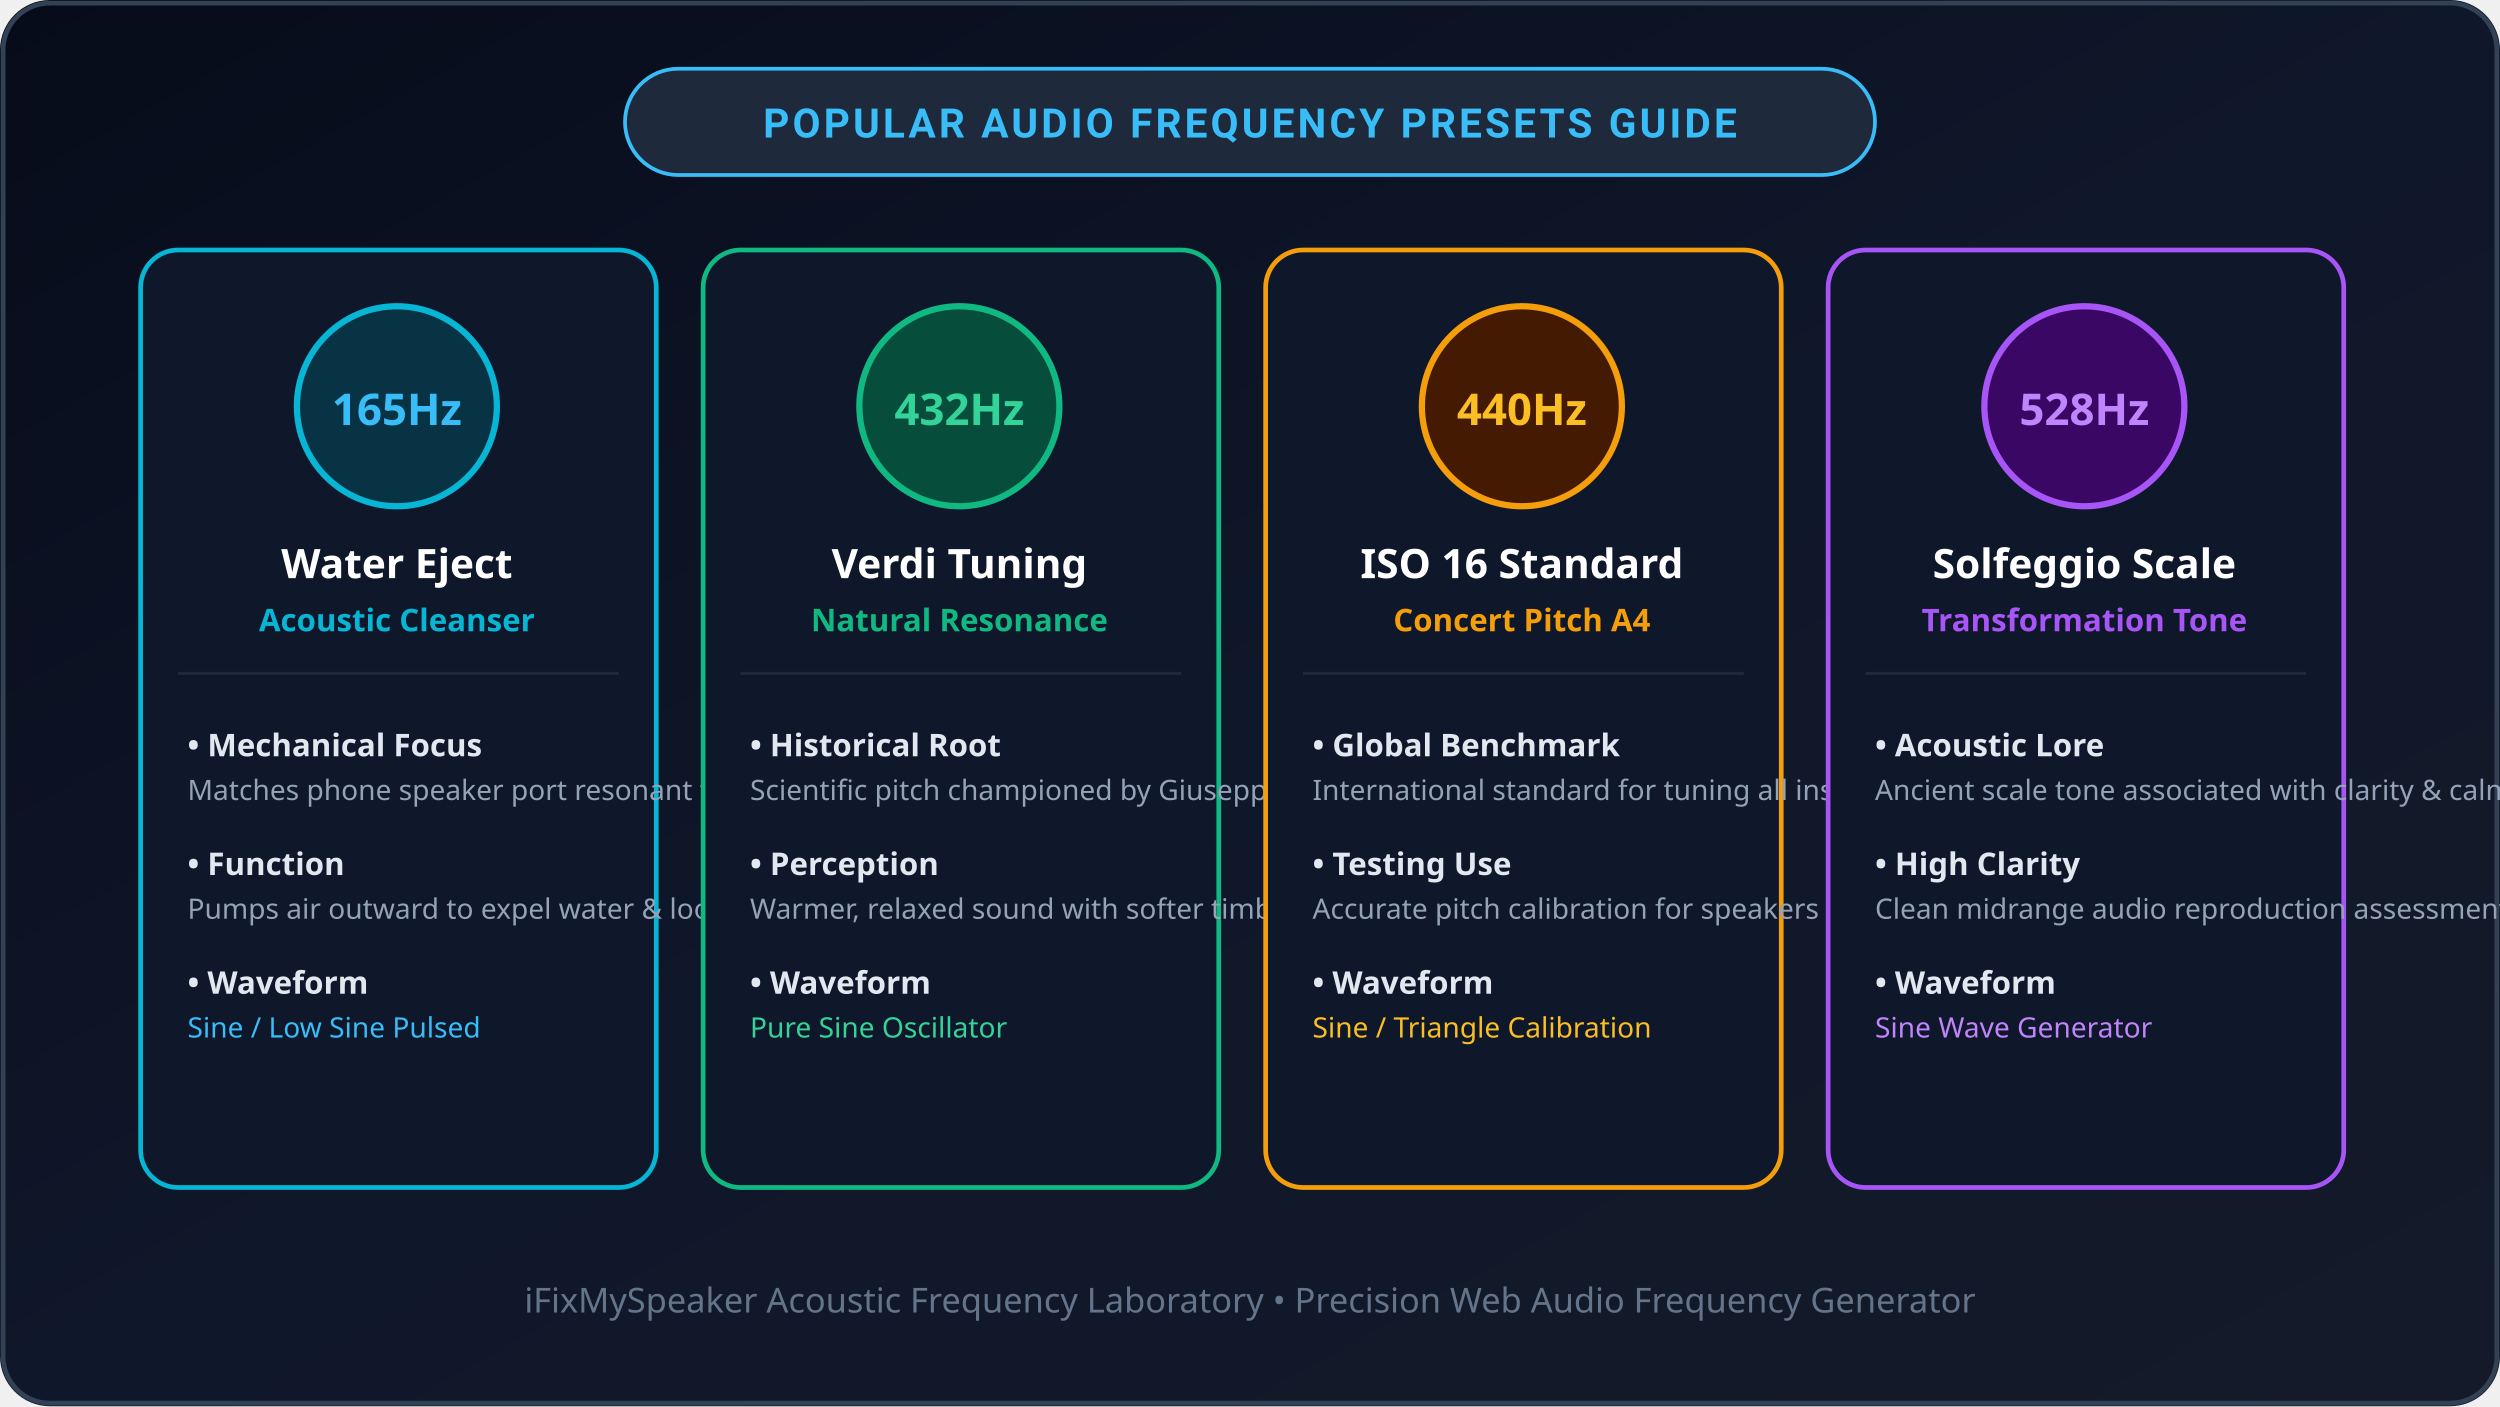
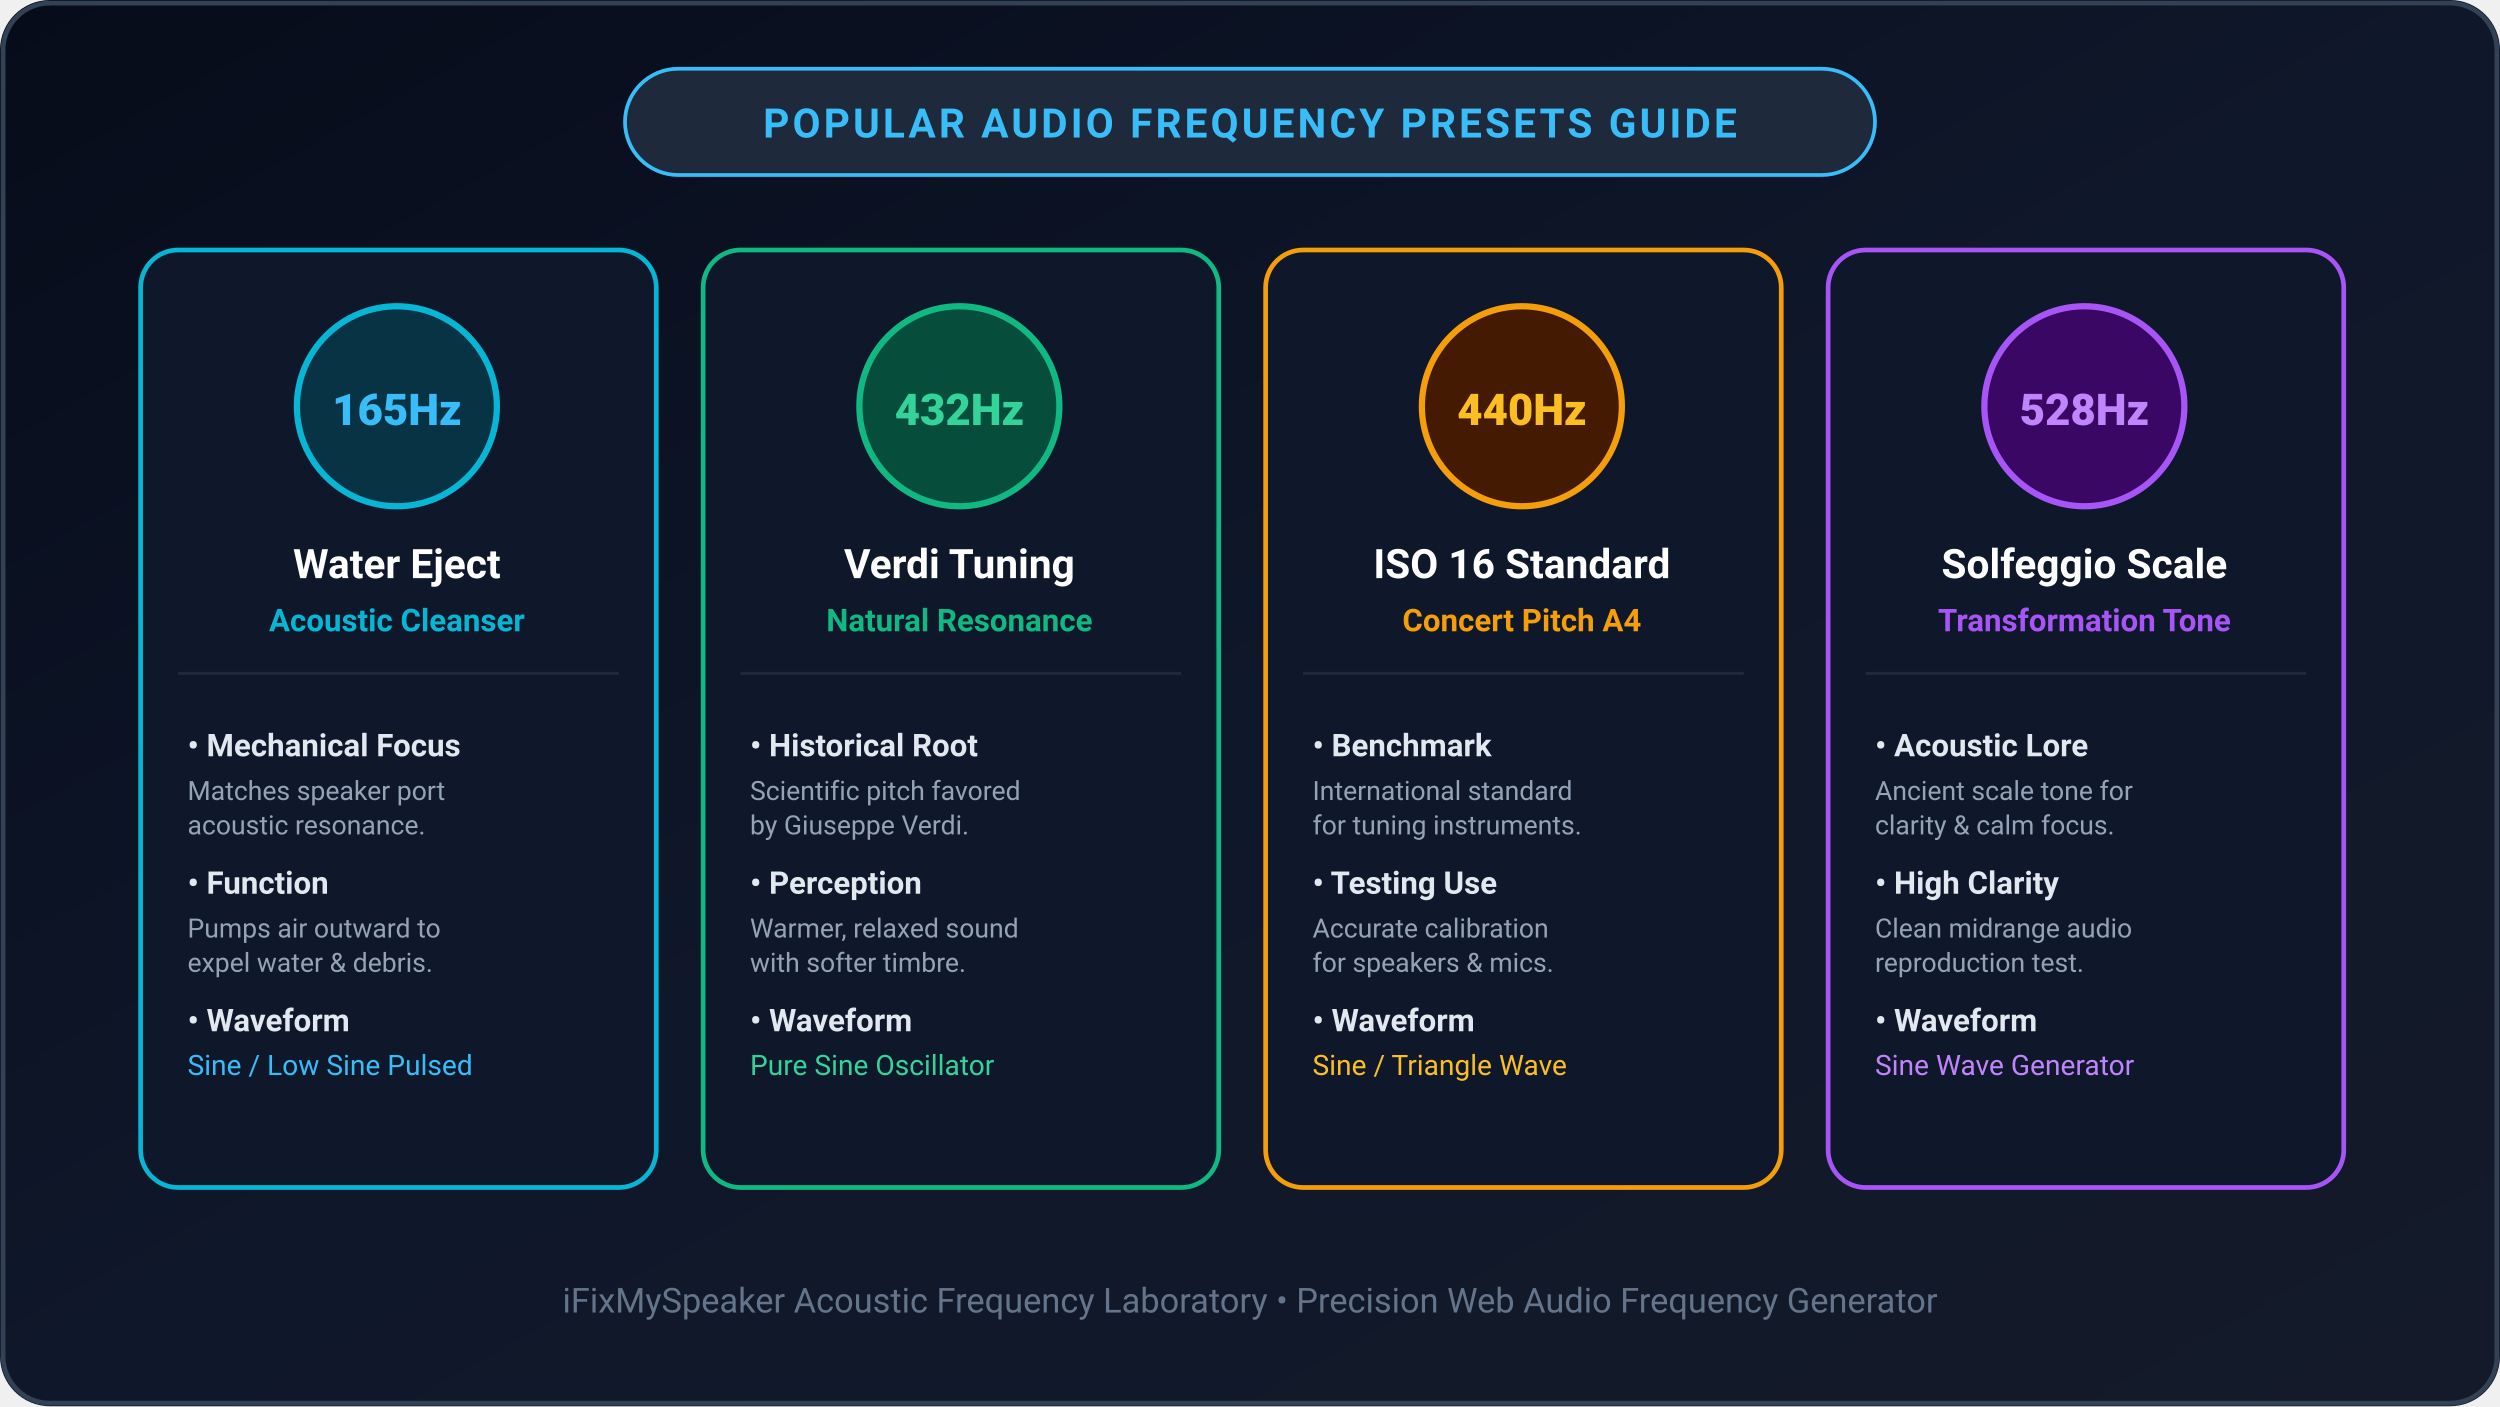
- <svg xmlns="http://www.w3.org/2000/svg" viewBox="0 0 800 450" width="800" height="450">
+ <svg xmlns="http://www.w3.org/2000/svg" viewBox="0 0 800 450" width="100%" height="100%" preserveAspectRatio="xMidYMid meet">
  <defs>
    <linearGradient id="bgGrad9" x1="0%" y1="0%" x2="100%" y2="100%">
      <stop offset="0%" stop-color="#070c1a" />
      <stop offset="50%" stop-color="#0f172a" />
      <stop offset="100%" stop-color="#141a29" />
    </linearGradient>
  </defs>
  <rect width="800" height="450" fill="url(#bgGrad9)" rx="16" />
  <rect x="1" y="1" width="798" height="448" fill="none" stroke="#334155" stroke-width="1.5" rx="15" />
  <rect x="200" y="22" width="400" height="34" rx="17" fill="#1e293b" stroke="#38bdf8" stroke-width="1.2" />
  <text x="400" y="44" font-family="-apple-system, BlinkMacSystemFont, 'Segoe UI', Roboto, sans-serif" font-size="13" font-weight="700" fill="#38bdf8" text-anchor="middle" letter-spacing="1">POPULAR AUDIO FREQUENCY PRESETS GUIDE</text>
  <g transform="translate(45, 80)">
    <rect x="0" y="0" width="165" height="300" rx="12" fill="#0f172a" stroke="#06b6d4" stroke-width="1.5" />
    <circle cx="82" cy="50" r="32" fill="#083344" stroke="#06b6d4" stroke-width="2" />
-     <text x="82" y="56" font-family="sans-serif" font-size="14" font-weight="900" fill="#38bdf8" text-anchor="middle">165Hz</text>
-     <text x="82" y="105" font-family="sans-serif" font-size="13" font-weight="700" fill="#ffffff" text-anchor="middle">Water Eject</text>
-     <text x="82" y="122" font-family="sans-serif" font-size="10" font-weight="600" fill="#06b6d4" text-anchor="middle">Acoustic Cleanser</text>
+     <text x="82" y="56" font-family="-apple-system, BlinkMacSystemFont, 'Segoe UI', Roboto, sans-serif" font-size="14" font-weight="900" fill="#38bdf8" text-anchor="middle">165Hz</text>
+     <text x="82" y="105" font-family="-apple-system, BlinkMacSystemFont, 'Segoe UI', Roboto, sans-serif" font-size="13" font-weight="700" fill="#ffffff" text-anchor="middle">Water Eject</text>
+     <text x="82" y="122" font-family="-apple-system, BlinkMacSystemFont, 'Segoe UI', Roboto, sans-serif" font-size="10" font-weight="600" fill="#06b6d4" text-anchor="middle">Acoustic Cleanser</text>
    <rect x="12" y="135" width="141" height="1" fill="#1e293b" />
    <g transform="translate(15, 150)">
-       <text x="0" y="12" font-family="sans-serif" font-size="10" font-weight="700" fill="#e2e8f0">• Mechanical Focus</text>
-       <text x="0" y="26" font-family="sans-serif" font-size="9" fill="#94a3b8">Matches phone speaker port resonant frequency.</text>
-       <text x="0" y="50" font-family="sans-serif" font-size="10" font-weight="700" fill="#e2e8f0">• Function</text>
-       <text x="0" y="64" font-family="sans-serif" font-size="9" fill="#94a3b8">Pumps air outward to expel water &amp; loose dust.</text>
-       <text x="0" y="88" font-family="sans-serif" font-size="10" font-weight="700" fill="#e2e8f0">• Waveform</text>
-       <text x="0" y="102" font-family="sans-serif" font-size="9" fill="#38bdf8">Sine / Low Sine Pulsed</text>
+       <text x="0" y="12" font-family="-apple-system, BlinkMacSystemFont, 'Segoe UI', Roboto, sans-serif" font-size="10" font-weight="700" fill="#e2e8f0">• Mechanical Focus</text>
+       <text x="0" y="26" font-family="-apple-system, BlinkMacSystemFont, 'Segoe UI', Roboto, sans-serif" font-size="8.5" fill="#94a3b8">
+         <tspan x="0" dy="0">Matches speaker port</tspan>
+         <tspan x="0" dy="11">acoustic resonance.</tspan>
+       </text>
+       <text x="0" y="56" font-family="-apple-system, BlinkMacSystemFont, 'Segoe UI', Roboto, sans-serif" font-size="10" font-weight="700" fill="#e2e8f0">• Function</text>
+       <text x="0" y="70" font-family="-apple-system, BlinkMacSystemFont, 'Segoe UI', Roboto, sans-serif" font-size="8.5" fill="#94a3b8">
+         <tspan x="0" dy="0">Pumps air outward to</tspan>
+         <tspan x="0" dy="11">expel water &amp; debris.</tspan>
+       </text>
+       <text x="0" y="100" font-family="-apple-system, BlinkMacSystemFont, 'Segoe UI', Roboto, sans-serif" font-size="10" font-weight="700" fill="#e2e8f0">• Waveform</text>
+       <text x="0" y="114" font-family="-apple-system, BlinkMacSystemFont, 'Segoe UI', Roboto, sans-serif" font-size="9" fill="#38bdf8">Sine / Low Sine Pulsed</text>
    </g>
  </g>
  <g transform="translate(225, 80)">
    <rect x="0" y="0" width="165" height="300" rx="12" fill="#0f172a" stroke="#10b981" stroke-width="1.5" />
    <circle cx="82" cy="50" r="32" fill="#064e3b" stroke="#10b981" stroke-width="2" />
-     <text x="82" y="56" font-family="sans-serif" font-size="14" font-weight="900" fill="#34d399" text-anchor="middle">432Hz</text>
-     <text x="82" y="105" font-family="sans-serif" font-size="13" font-weight="700" fill="#ffffff" text-anchor="middle">Verdi Tuning</text>
-     <text x="82" y="122" font-family="sans-serif" font-size="10" font-weight="600" fill="#10b981" text-anchor="middle">Natural Resonance</text>
+     <text x="82" y="56" font-family="-apple-system, BlinkMacSystemFont, 'Segoe UI', Roboto, sans-serif" font-size="14" font-weight="900" fill="#34d399" text-anchor="middle">432Hz</text>
+     <text x="82" y="105" font-family="-apple-system, BlinkMacSystemFont, 'Segoe UI', Roboto, sans-serif" font-size="13" font-weight="700" fill="#ffffff" text-anchor="middle">Verdi Tuning</text>
+     <text x="82" y="122" font-family="-apple-system, BlinkMacSystemFont, 'Segoe UI', Roboto, sans-serif" font-size="10" font-weight="600" fill="#10b981" text-anchor="middle">Natural Resonance</text>
    <rect x="12" y="135" width="141" height="1" fill="#1e293b" />
    <g transform="translate(15, 150)">
-       <text x="0" y="12" font-family="sans-serif" font-size="10" font-weight="700" fill="#e2e8f0">• Historical Root</text>
-       <text x="0" y="26" font-family="sans-serif" font-size="9" fill="#94a3b8">Scientific pitch championed by Giuseppe Verdi.</text>
-       <text x="0" y="50" font-family="sans-serif" font-size="10" font-weight="700" fill="#e2e8f0">• Perception</text>
-       <text x="0" y="64" font-family="sans-serif" font-size="9" fill="#94a3b8">Warmer, relaxed sound with softer timbre.</text>
-       <text x="0" y="88" font-family="sans-serif" font-size="10" font-weight="700" fill="#e2e8f0">• Waveform</text>
-       <text x="0" y="102" font-family="sans-serif" font-size="9" fill="#34d399">Pure Sine Oscillator</text>
+       <text x="0" y="12" font-family="-apple-system, BlinkMacSystemFont, 'Segoe UI', Roboto, sans-serif" font-size="10" font-weight="700" fill="#e2e8f0">• Historical Root</text>
+       <text x="0" y="26" font-family="-apple-system, BlinkMacSystemFont, 'Segoe UI', Roboto, sans-serif" font-size="8.5" fill="#94a3b8">
+         <tspan x="0" dy="0">Scientific pitch favored</tspan>
+         <tspan x="0" dy="11">by Giuseppe Verdi.</tspan>
+       </text>
+       <text x="0" y="56" font-family="-apple-system, BlinkMacSystemFont, 'Segoe UI', Roboto, sans-serif" font-size="10" font-weight="700" fill="#e2e8f0">• Perception</text>
+       <text x="0" y="70" font-family="-apple-system, BlinkMacSystemFont, 'Segoe UI', Roboto, sans-serif" font-size="8.5" fill="#94a3b8">
+         <tspan x="0" dy="0">Warmer, relaxed sound</tspan>
+         <tspan x="0" dy="11">with softer timbre.</tspan>
+       </text>
+       <text x="0" y="100" font-family="-apple-system, BlinkMacSystemFont, 'Segoe UI', Roboto, sans-serif" font-size="10" font-weight="700" fill="#e2e8f0">• Waveform</text>
+       <text x="0" y="114" font-family="-apple-system, BlinkMacSystemFont, 'Segoe UI', Roboto, sans-serif" font-size="9" fill="#34d399">Pure Sine Oscillator</text>
    </g>
  </g>
  <g transform="translate(405, 80)">
    <rect x="0" y="0" width="165" height="300" rx="12" fill="#0f172a" stroke="#f59e0b" stroke-width="1.5" />
    <circle cx="82" cy="50" r="32" fill="#451a03" stroke="#f59e0b" stroke-width="2" />
-     <text x="82" y="56" font-family="sans-serif" font-size="14" font-weight="900" fill="#fbbf24" text-anchor="middle">440Hz</text>
-     <text x="82" y="105" font-family="sans-serif" font-size="13" font-weight="700" fill="#ffffff" text-anchor="middle">ISO 16 Standard</text>
-     <text x="82" y="122" font-family="sans-serif" font-size="10" font-weight="600" fill="#f59e0b" text-anchor="middle">Concert Pitch A4</text>
+     <text x="82" y="56" font-family="-apple-system, BlinkMacSystemFont, 'Segoe UI', Roboto, sans-serif" font-size="14" font-weight="900" fill="#fbbf24" text-anchor="middle">440Hz</text>
+     <text x="82" y="105" font-family="-apple-system, BlinkMacSystemFont, 'Segoe UI', Roboto, sans-serif" font-size="13" font-weight="700" fill="#ffffff" text-anchor="middle">ISO 16 Standard</text>
+     <text x="82" y="122" font-family="-apple-system, BlinkMacSystemFont, 'Segoe UI', Roboto, sans-serif" font-size="10" font-weight="600" fill="#f59e0b" text-anchor="middle">Concert Pitch A4</text>
    <rect x="12" y="135" width="141" height="1" fill="#1e293b" />
    <g transform="translate(15, 150)">
-       <text x="0" y="12" font-family="sans-serif" font-size="10" font-weight="700" fill="#e2e8f0">• Global Benchmark</text>
-       <text x="0" y="26" font-family="sans-serif" font-size="9" fill="#94a3b8">International standard for tuning all instruments.</text>
-       <text x="0" y="50" font-family="sans-serif" font-size="10" font-weight="700" fill="#e2e8f0">• Testing Use</text>
-       <text x="0" y="64" font-family="sans-serif" font-size="9" fill="#94a3b8">Accurate pitch calibration for speakers &amp; mics.</text>
-       <text x="0" y="88" font-family="sans-serif" font-size="10" font-weight="700" fill="#e2e8f0">• Waveform</text>
-       <text x="0" y="102" font-family="sans-serif" font-size="9" fill="#fbbf24">Sine / Triangle Calibration</text>
+       <text x="0" y="12" font-family="-apple-system, BlinkMacSystemFont, 'Segoe UI', Roboto, sans-serif" font-size="10" font-weight="700" fill="#e2e8f0">• Benchmark</text>
+       <text x="0" y="26" font-family="-apple-system, BlinkMacSystemFont, 'Segoe UI', Roboto, sans-serif" font-size="8.5" fill="#94a3b8">
+         <tspan x="0" dy="0">International standard</tspan>
+         <tspan x="0" dy="11">for tuning instruments.</tspan>
+       </text>
+       <text x="0" y="56" font-family="-apple-system, BlinkMacSystemFont, 'Segoe UI', Roboto, sans-serif" font-size="10" font-weight="700" fill="#e2e8f0">• Testing Use</text>
+       <text x="0" y="70" font-family="-apple-system, BlinkMacSystemFont, 'Segoe UI', Roboto, sans-serif" font-size="8.5" fill="#94a3b8">
+         <tspan x="0" dy="0">Accurate calibration</tspan>
+         <tspan x="0" dy="11">for speakers &amp; mics.</tspan>
+       </text>
+       <text x="0" y="100" font-family="-apple-system, BlinkMacSystemFont, 'Segoe UI', Roboto, sans-serif" font-size="10" font-weight="700" fill="#e2e8f0">• Waveform</text>
+       <text x="0" y="114" font-family="-apple-system, BlinkMacSystemFont, 'Segoe UI', Roboto, sans-serif" font-size="9" fill="#fbbf24">Sine / Triangle Wave</text>
    </g>
  </g>
  <g transform="translate(585, 80)">
    <rect x="0" y="0" width="165" height="300" rx="12" fill="#0f172a" stroke="#a855f7" stroke-width="1.5" />
    <circle cx="82" cy="50" r="32" fill="#3b0764" stroke="#a855f7" stroke-width="2" />
-     <text x="82" y="56" font-family="sans-serif" font-size="14" font-weight="900" fill="#c084fc" text-anchor="middle">528Hz</text>
-     <text x="82" y="105" font-family="sans-serif" font-size="13" font-weight="700" fill="#ffffff" text-anchor="middle">Solfeggio Scale</text>
-     <text x="82" y="122" font-family="sans-serif" font-size="10" font-weight="600" fill="#a855f7" text-anchor="middle">Transformation Tone</text>
+     <text x="82" y="56" font-family="-apple-system, BlinkMacSystemFont, 'Segoe UI', Roboto, sans-serif" font-size="14" font-weight="900" fill="#c084fc" text-anchor="middle">528Hz</text>
+     <text x="82" y="105" font-family="-apple-system, BlinkMacSystemFont, 'Segoe UI', Roboto, sans-serif" font-size="13" font-weight="700" fill="#ffffff" text-anchor="middle">Solfeggio Scale</text>
+     <text x="82" y="122" font-family="-apple-system, BlinkMacSystemFont, 'Segoe UI', Roboto, sans-serif" font-size="10" font-weight="600" fill="#a855f7" text-anchor="middle">Transformation Tone</text>
    <rect x="12" y="135" width="141" height="1" fill="#1e293b" />
    <g transform="translate(15, 150)">
-       <text x="0" y="12" font-family="sans-serif" font-size="10" font-weight="700" fill="#e2e8f0">• Acoustic Lore</text>
-       <text x="0" y="26" font-family="sans-serif" font-size="9" fill="#94a3b8">Ancient scale tone associated with clarity &amp; calm.</text>
-       <text x="0" y="50" font-family="sans-serif" font-size="10" font-weight="700" fill="#e2e8f0">• High Clarity</text>
-       <text x="0" y="64" font-family="sans-serif" font-size="9" fill="#94a3b8">Clean midrange audio reproduction assessment.</text>
-       <text x="0" y="88" font-family="sans-serif" font-size="10" font-weight="700" fill="#e2e8f0">• Waveform</text>
-       <text x="0" y="102" font-family="sans-serif" font-size="9" fill="#c084fc">Sine Wave Generator</text>
+       <text x="0" y="12" font-family="-apple-system, BlinkMacSystemFont, 'Segoe UI', Roboto, sans-serif" font-size="10" font-weight="700" fill="#e2e8f0">• Acoustic Lore</text>
+       <text x="0" y="26" font-family="-apple-system, BlinkMacSystemFont, 'Segoe UI', Roboto, sans-serif" font-size="8.5" fill="#94a3b8">
+         <tspan x="0" dy="0">Ancient scale tone for</tspan>
+         <tspan x="0" dy="11">clarity &amp; calm focus.</tspan>
+       </text>
+       <text x="0" y="56" font-family="-apple-system, BlinkMacSystemFont, 'Segoe UI', Roboto, sans-serif" font-size="10" font-weight="700" fill="#e2e8f0">• High Clarity</text>
+       <text x="0" y="70" font-family="-apple-system, BlinkMacSystemFont, 'Segoe UI', Roboto, sans-serif" font-size="8.5" fill="#94a3b8">
+         <tspan x="0" dy="0">Clean midrange audio</tspan>
+         <tspan x="0" dy="11">reproduction test.</tspan>
+       </text>
+       <text x="0" y="100" font-family="-apple-system, BlinkMacSystemFont, 'Segoe UI', Roboto, sans-serif" font-size="10" font-weight="700" fill="#e2e8f0">• Waveform</text>
+       <text x="0" y="114" font-family="-apple-system, BlinkMacSystemFont, 'Segoe UI', Roboto, sans-serif" font-size="9" fill="#c084fc">Sine Wave Generator</text>
    </g>
  </g>
-   <text x="400" y="420" font-family="sans-serif" font-size="11" fill="#64748b" text-anchor="middle">iFixMySpeaker Acoustic Frequency Laboratory • Precision Web Audio Frequency Generator</text>
+   <text x="400" y="420" font-family="-apple-system, BlinkMacSystemFont, 'Segoe UI', Roboto, sans-serif" font-size="11" fill="#64748b" text-anchor="middle">iFixMySpeaker Acoustic Frequency Laboratory • Precision Web Audio Frequency Generator</text>
</svg>
